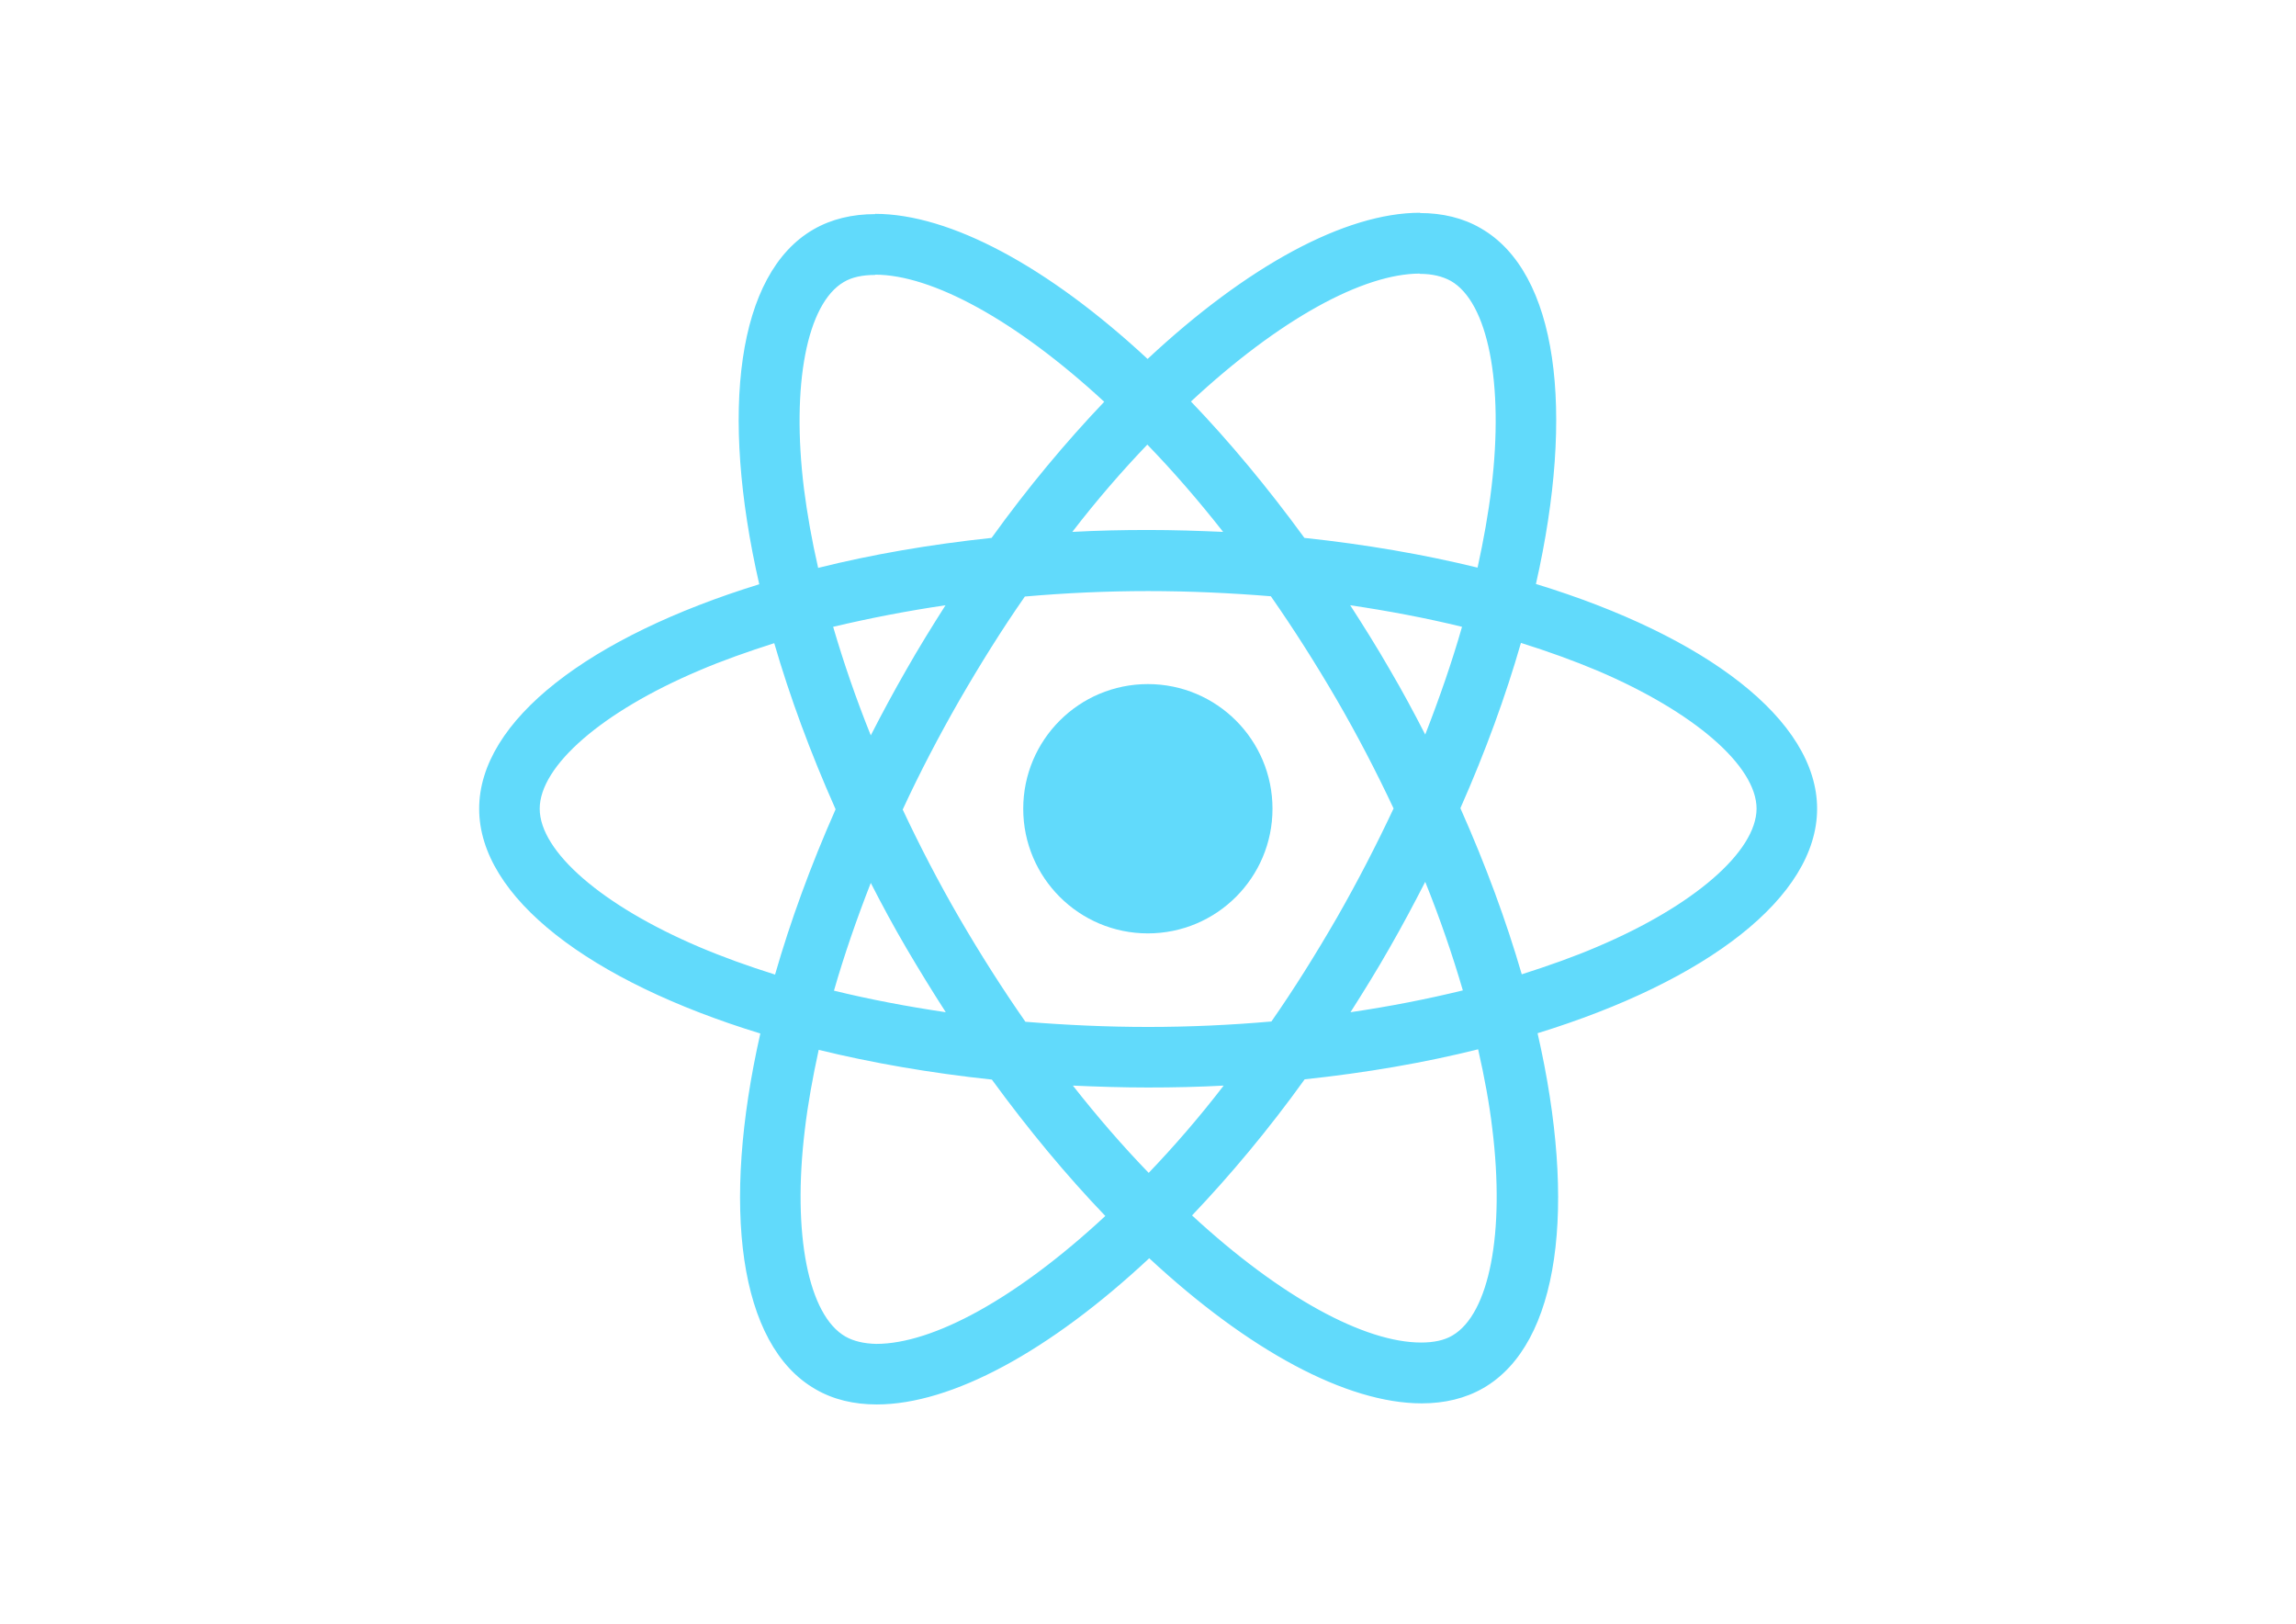
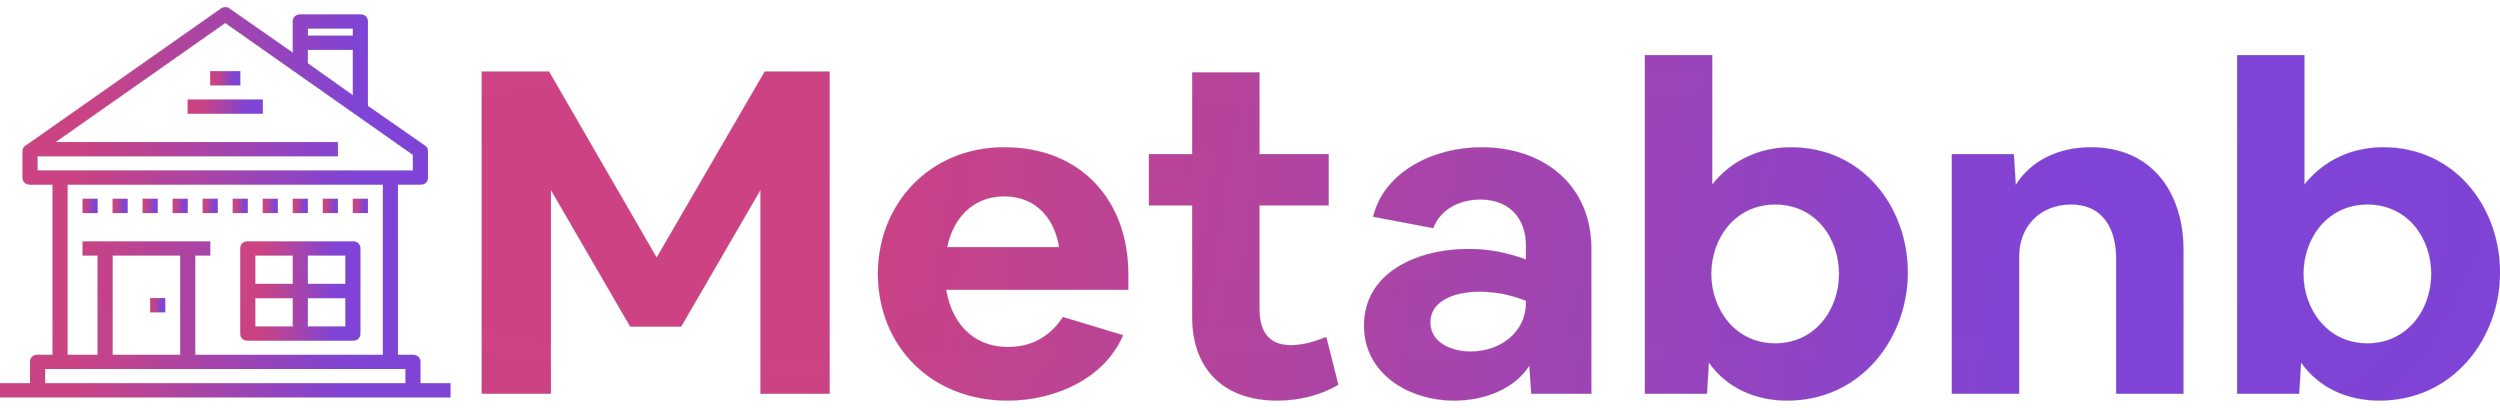
- <svg xmlns="http://www.w3.org/2000/svg" viewBox="0 0 841.9 595.3">
-   <g fill="#61DAFB">
-     <path d="M666.3 296.5c0-32.5-40.7-63.3-103.1-82.4 14.4-63.6 8-114.2-20.2-130.4-6.5-3.8-14.1-5.6-22.4-5.6v22.3c4.6 0 8.3.9 11.4 2.6 13.6 7.8 19.5 37.5 14.9 75.7-1.1 9.4-2.9 19.3-5.1 29.4-19.6-4.8-41-8.5-63.5-10.9-13.5-18.5-27.5-35.3-41.6-50 32.6-30.3 63.2-46.9 84-46.9V78c-27.5 0-63.5 19.6-99.9 53.6-36.4-33.8-72.4-53.2-99.9-53.2v22.3c20.7 0 51.4 16.5 84 46.6-14 14.7-28 31.4-41.3 49.9-22.6 2.4-44 6.1-63.6 11-2.3-10-4-19.7-5.2-29-4.7-38.2 1.1-67.9 14.6-75.8 3-1.8 6.9-2.6 11.5-2.6V78.5c-8.4 0-16 1.8-22.6 5.6-28.1 16.2-34.4 66.7-19.9 130.1-62.2 19.2-102.7 49.9-102.7 82.3 0 32.5 40.7 63.3 103.1 82.4-14.4 63.6-8 114.2 20.2 130.4 6.5 3.8 14.1 5.6 22.5 5.6 27.5 0 63.5-19.6 99.9-53.6 36.4 33.8 72.4 53.2 99.9 53.2 8.4 0 16-1.8 22.6-5.6 28.1-16.2 34.4-66.7 19.9-130.1 62-19.1 102.5-49.9 102.5-82.3zm-130.2-66.7c-3.7 12.9-8.3 26.2-13.5 39.5-4.1-8-8.4-16-13.1-24-4.6-8-9.5-15.8-14.4-23.4 14.2 2.1 27.9 4.7 41 7.9zm-45.8 106.5c-7.8 13.5-15.8 26.3-24.1 38.2-14.9 1.3-30 2-45.2 2-15.1 0-30.2-.7-45-1.9-8.3-11.9-16.4-24.6-24.2-38-7.6-13.1-14.5-26.4-20.8-39.8 6.2-13.4 13.2-26.8 20.7-39.9 7.8-13.5 15.8-26.3 24.1-38.2 14.9-1.3 30-2 45.2-2 15.1 0 30.2.7 45 1.9 8.3 11.9 16.4 24.6 24.2 38 7.6 13.1 14.5 26.4 20.8 39.8-6.3 13.4-13.2 26.8-20.7 39.9zm32.3-13c5.4 13.4 10 26.8 13.8 39.8-13.1 3.2-26.9 5.9-41.2 8 4.9-7.7 9.8-15.6 14.4-23.7 4.6-8 8.9-16.1 13-24.1zM421.2 430c-9.3-9.6-18.6-20.3-27.8-32 9 .4 18.2.7 27.5.7 9.4 0 18.7-.2 27.8-.7-9 11.7-18.3 22.4-27.5 32zm-74.4-58.9c-14.2-2.1-27.9-4.7-41-7.9 3.7-12.9 8.3-26.2 13.5-39.5 4.1 8 8.4 16 13.1 24 4.7 8 9.5 15.8 14.4 23.4zM420.7 163c9.3 9.6 18.6 20.3 27.8 32-9-.4-18.2-.7-27.5-.7-9.4 0-18.7.2-27.8.7 9-11.7 18.3-22.4 27.5-32zm-74 58.9c-4.9 7.7-9.8 15.6-14.4 23.7-4.6 8-8.9 16-13 24-5.4-13.4-10-26.8-13.8-39.8 13.1-3.1 26.9-5.8 41.2-7.9zm-90.5 125.2c-35.4-15.1-58.3-34.9-58.3-50.6 0-15.7 22.9-35.6 58.3-50.6 8.6-3.7 18-7 27.7-10.1 5.7 19.6 13.2 40 22.5 60.9-9.2 20.8-16.6 41.1-22.2 60.6-9.9-3.1-19.3-6.5-28-10.2zM310 490c-13.6-7.8-19.5-37.5-14.9-75.7 1.1-9.4 2.9-19.3 5.1-29.4 19.6 4.8 41 8.5 63.5 10.9 13.5 18.5 27.5 35.3 41.6 50-32.6 30.3-63.2 46.9-84 46.9-4.5-.1-8.3-1-11.3-2.7zm237.2-76.2c4.7 38.2-1.1 67.9-14.6 75.8-3 1.8-6.9 2.6-11.5 2.6-20.7 0-51.4-16.5-84-46.6 14-14.7 28-31.4 41.3-49.9 22.6-2.4 44-6.1 63.6-11 2.3 10.1 4.1 19.8 5.2 29.1zm38.5-66.7c-8.6 3.7-18 7-27.7 10.1-5.7-19.6-13.2-40-22.5-60.9 9.2-20.8 16.6-41.1 22.2-60.6 9.9 3.1 19.3 6.5 28.1 10.2 35.4 15.1 58.3 34.9 58.3 50.6-.1 15.7-23 35.6-58.4 50.6zM320.8 78.4z" />
-     <circle cx="420.9" cy="296.5" r="45.7" />
-     <path d="M520.5 78.1z" />
+ <svg xmlns="http://www.w3.org/2000/svg" width="233" height="38" viewBox="0 0 233 38" fill="none">
+   <g filter="url(#filter0_i_1_269)">
+     <path d="M44.897 6.664V36.699H51.346V17.705L58.736 30.438H63.483L70.873 17.705V36.699H77.322V6.664H71.276L61.199 24.008L51.167 6.664H44.897ZM81.823 25.489C81.823 32.257 86.794 37.333 93.915 37.333C98.349 37.333 102.962 35.261 104.664 31.242L99.066 29.55C97.901 31.326 96.199 32.342 93.96 32.342C90.556 32.342 88.675 29.973 88.183 27.012H105.156V25.531C105.156 18.762 100.812 13.728 93.602 13.728C86.526 13.728 81.823 19.143 81.823 25.489ZM93.602 18.297C96.602 18.297 98.304 20.412 98.707 23.035H88.272C88.81 20.412 90.601 18.297 93.602 18.297ZM107.084 14.363V19.143H111.114V29.55C111.114 34.372 114.025 37.333 119.041 37.333C121.012 37.333 123.027 36.868 124.729 35.853L123.609 31.411C122.534 31.834 121.46 32.172 120.295 32.172C118.101 32.172 117.384 30.692 117.384 28.831V19.143H123.833V14.363H117.384V6.748H111.114V14.363H107.084ZM135.548 37.333C138.235 37.333 141.101 36.318 142.535 34.076L142.714 36.699H148.312V23.162C148.312 17.324 143.968 13.728 138.056 13.728C133.712 13.728 129.009 15.928 127.979 20.201L133.578 21.258C134.249 19.482 136.041 18.593 137.966 18.593C140.698 18.593 142.221 20.37 142.221 22.866V24.177C140.385 23.543 138.817 23.204 136.847 23.204C132.144 23.204 127.128 25.362 127.128 30.353C127.128 34.795 131.249 37.333 135.548 37.333ZM133.309 30.057C133.309 27.815 135.951 27.181 137.877 27.181C138.638 27.181 139.355 27.265 140.116 27.392C140.878 27.561 141.549 27.773 142.221 28.027V28.238C142.221 30.988 139.803 32.765 137.071 32.765C135.324 32.765 133.309 31.961 133.309 30.057ZM153.308 5.141V36.699H159.086L159.265 33.78C160.922 36.149 163.609 37.333 166.565 37.333C173.506 37.333 177.806 31.453 177.806 25.404C177.806 19.355 173.641 13.728 166.923 13.728C163.967 13.728 161.37 14.955 159.578 17.197V5.141H153.308ZM165.445 19.058C169.252 19.058 171.401 22.231 171.401 25.531C171.401 28.873 169.162 32.003 165.445 32.003C161.683 32.003 159.489 28.788 159.489 25.531C159.489 22.189 161.728 19.058 165.445 19.058ZM181.911 14.363V36.699H188.181V23.881C188.181 21.131 190.107 19.058 193.018 19.058C196.108 19.058 197.228 21.47 197.228 24.05V36.699H203.498V23.289C203.498 18.086 200.676 13.728 194.854 13.728C191.988 13.728 189.346 14.87 187.868 17.239L187.689 14.363H181.911ZM208.503 5.141V36.699H214.28L214.459 33.78C216.116 36.149 218.803 37.333 221.759 37.333C228.701 37.333 233 31.453 233 25.404C233 19.355 228.835 13.728 222.117 13.728C219.161 13.728 216.564 14.955 214.772 17.197V5.141H208.503ZM220.639 19.058C224.446 19.058 226.596 22.231 226.596 25.531C226.596 28.873 224.356 32.003 220.639 32.003C216.877 32.003 214.683 28.788 214.683 25.531C214.683 22.189 216.922 19.058 220.639 19.058Z" fill="url(#paint0_linear_1_269)" />
+     <path d="M22.393 6.632H19.593V7.954H22.393V6.632Z" fill="url(#paint1_linear_1_269)" />
+     <path d="M24.492 9.276H17.494V10.598H24.492V9.276Z" fill="url(#paint2_linear_1_269)" />
+     <path d="M9.097 18.53H7.698V19.852H9.097V18.53Z" fill="url(#paint3_linear_1_269)" />
+     <path d="M11.896 18.53H10.497V19.852H11.896V18.53Z" fill="url(#paint4_linear_1_269)" />
+     <path d="M14.695 18.53H13.296V19.852H14.695V18.53Z" fill="url(#paint5_linear_1_269)" />
+     <path d="M17.494 18.53H16.095V19.852H17.494V18.53Z" fill="url(#paint6_linear_1_269)" />
+     <path d="M20.293 18.53H18.894V19.852H20.293V18.53Z" fill="url(#paint7_linear_1_269)" />
+     <path d="M23.092 18.53H21.693V19.852H23.092V18.53Z" fill="url(#paint8_linear_1_269)" />
+     <path d="M25.892 18.53H24.492V19.852H25.892V18.53Z" fill="url(#paint9_linear_1_269)" />
+     <path d="M28.691 18.53H27.291V19.852H28.691V18.53Z" fill="url(#paint10_linear_1_269)" />
+     <path d="M31.49 18.53H30.09V19.852H31.49V18.53Z" fill="url(#paint11_linear_1_269)" />
+     <path d="M34.289 18.53H32.889V19.852H34.289V18.53Z" fill="url(#paint12_linear_1_269)" />
+     <path d="M15.395 27.783H13.995V29.105H15.395V27.783Z" fill="url(#paint13_linear_1_269)" />
+     <path d="M22.393 23.157V31.088C22.393 31.485 22.672 31.749 23.092 31.749H32.889C33.309 31.749 33.589 31.485 33.589 31.088V23.157C33.589 22.76 33.309 22.496 32.889 22.496H23.092C22.672 22.496 22.393 22.761 22.393 23.157ZM23.792 27.784H27.291V30.427H23.792V27.784ZM28.691 30.427V27.784H32.189V30.427H28.691ZM32.189 26.462H28.691V23.818H32.189V26.462ZM27.291 23.818V26.462H23.792V23.818H27.291Z" fill="url(#paint14_linear_1_269)" />
+     <path d="M39.187 35.715V33.732C39.187 33.336 38.907 33.071 38.487 33.071H37.088V17.208H39.187C39.607 17.208 39.887 16.943 39.887 16.547V14.101C39.887 13.903 39.817 13.704 39.607 13.572L34.289 9.871V2.005C34.289 1.609 34.009 1.344 33.589 1.344H27.991C27.571 1.344 27.291 1.609 27.291 2.005V4.913L21.413 0.815C21.133 0.617 20.853 0.617 20.573 0.815L2.869 13.242H2.799V13.308L2.379 13.572C2.169 13.704 2.099 13.903 2.099 14.101V16.547C2.099 16.943 2.379 17.208 2.799 17.208H4.898V33.071H3.499C3.079 33.071 2.799 33.336 2.799 33.732V35.715H0V37.037H3.499H38.487H41.986V35.715H39.187ZM32.889 2.666V3.327H28.691V2.666H32.889ZM28.691 4.649H32.889V8.879L28.691 5.905V4.649ZM3.499 14.564H31.49V13.242H5.178L20.993 2.138L38.487 14.432V15.886H36.388H5.598H3.499V14.564ZM6.298 17.208H35.688V33.071H18.194V23.818H19.593V22.496H17.494H9.797H7.697V23.818H9.097V33.071H6.298V17.208ZM10.496 23.818H16.794V33.071H10.496V23.818ZM4.199 35.715V34.393H5.598H9.797H17.494H36.388H37.788V35.715H4.199Z" fill="url(#paint15_linear_1_269)" />
  </g>
+   <defs>
+     <filter id="filter0_i_1_269" x="0" y="0.667" width="237" height="40.667" filterUnits="userSpaceOnUse" color-interpolation-filters="sRGB">
+       <feFlood flood-opacity="0" result="BackgroundImageFix" />
+       <feBlend mode="normal" in="SourceGraphic" in2="BackgroundImageFix" result="shape" />
+       <feColorMatrix in="SourceAlpha" type="matrix" values="0 0 0 0 0 0 0 0 0 0 0 0 0 0 0 0 0 0 127 0" result="hardAlpha" />
+       <feOffset dx="4" dy="4" />
+       <feGaussianBlur stdDeviation="22" />
+       <feComposite in2="hardAlpha" operator="arithmetic" k2="-1" k3="1" />
+       <feColorMatrix type="matrix" values="0 0 0 0 0.376 0 0 0 0 0.376 0 0 0 0 0.376 0 0 0 0.15 0" />
+       <feBlend mode="normal" in2="shape" result="effect1_innerShadow_1_269" />
+     </filter>
+     <linearGradient id="paint0_linear_1_269" x1="79.587" y1="8.575" x2="192.672" y2="25.566" gradientUnits="userSpaceOnUse">
+       <stop stop-color="#DC3E88" />
+       <stop offset="0.419" stop-color="#B840AE" />
+       <stop offset="1" stop-color="#843FE8" />
+     </linearGradient>
+     <linearGradient id="paint1_linear_1_269" x1="20.11" y1="6.773" x2="21.825" y2="6.867" gradientUnits="userSpaceOnUse">
+       <stop stop-color="#DC3E88" />
+       <stop offset="0.419" stop-color="#B840AE" />
+       <stop offset="1" stop-color="#843FE8" />
+     </linearGradient>
+     <linearGradient id="paint2_linear_1_269" x1="18.785" y1="9.417" x2="23.008" y2="9.992" gradientUnits="userSpaceOnUse">
+       <stop stop-color="#DC3E88" />
+       <stop offset="0.419" stop-color="#B840AE" />
+       <stop offset="1" stop-color="#843FE8" />
+     </linearGradient>
+     <linearGradient id="paint3_linear_1_269" x1="7.956" y1="18.671" x2="8.815" y2="18.694" gradientUnits="userSpaceOnUse">
+       <stop stop-color="#DC3E88" />
+       <stop offset="0.419" stop-color="#B840AE" />
+       <stop offset="1" stop-color="#843FE8" />
+     </linearGradient>
+     <linearGradient id="paint4_linear_1_269" x1="10.755" y1="18.671" x2="11.614" y2="18.694" gradientUnits="userSpaceOnUse">
+       <stop stop-color="#DC3E88" />
+       <stop offset="0.419" stop-color="#B840AE" />
+       <stop offset="1" stop-color="#843FE8" />
+     </linearGradient>
+     <linearGradient id="paint5_linear_1_269" x1="13.554" y1="18.671" x2="14.414" y2="18.694" gradientUnits="userSpaceOnUse">
+       <stop stop-color="#DC3E88" />
+       <stop offset="0.419" stop-color="#B840AE" />
+       <stop offset="1" stop-color="#843FE8" />
+     </linearGradient>
+     <linearGradient id="paint6_linear_1_269" x1="16.353" y1="18.671" x2="17.213" y2="18.694" gradientUnits="userSpaceOnUse">
+       <stop stop-color="#DC3E88" />
+       <stop offset="0.419" stop-color="#B840AE" />
+       <stop offset="1" stop-color="#843FE8" />
+     </linearGradient>
+     <linearGradient id="paint7_linear_1_269" x1="19.152" y1="18.671" x2="20.012" y2="18.694" gradientUnits="userSpaceOnUse">
+       <stop stop-color="#DC3E88" />
+       <stop offset="0.419" stop-color="#B840AE" />
+       <stop offset="1" stop-color="#843FE8" />
+     </linearGradient>
+     <linearGradient id="paint8_linear_1_269" x1="21.951" y1="18.671" x2="22.811" y2="18.694" gradientUnits="userSpaceOnUse">
+       <stop stop-color="#DC3E88" />
+       <stop offset="0.419" stop-color="#B840AE" />
+       <stop offset="1" stop-color="#843FE8" />
+     </linearGradient>
+     <linearGradient id="paint9_linear_1_269" x1="24.75" y1="18.671" x2="25.61" y2="18.694" gradientUnits="userSpaceOnUse">
+       <stop stop-color="#DC3E88" />
+       <stop offset="0.419" stop-color="#B840AE" />
+       <stop offset="1" stop-color="#843FE8" />
+     </linearGradient>
+     <linearGradient id="paint10_linear_1_269" x1="27.549" y1="18.671" x2="28.409" y2="18.694" gradientUnits="userSpaceOnUse">
+       <stop stop-color="#DC3E88" />
+       <stop offset="0.419" stop-color="#B840AE" />
+       <stop offset="1" stop-color="#843FE8" />
+     </linearGradient>
+     <linearGradient id="paint11_linear_1_269" x1="30.348" y1="18.671" x2="31.208" y2="18.694" gradientUnits="userSpaceOnUse">
+       <stop stop-color="#DC3E88" />
+       <stop offset="0.419" stop-color="#B840AE" />
+       <stop offset="1" stop-color="#843FE8" />
+     </linearGradient>
+     <linearGradient id="paint12_linear_1_269" x1="33.147" y1="18.671" x2="34.007" y2="18.694" gradientUnits="userSpaceOnUse">
+       <stop stop-color="#DC3E88" />
+       <stop offset="0.419" stop-color="#B840AE" />
+       <stop offset="1" stop-color="#843FE8" />
+     </linearGradient>
+     <linearGradient id="paint13_linear_1_269" x1="14.254" y1="27.924" x2="15.113" y2="27.948" gradientUnits="userSpaceOnUse">
+       <stop stop-color="#DC3E88" />
+       <stop offset="0.419" stop-color="#B840AE" />
+       <stop offset="1" stop-color="#843FE8" />
+     </linearGradient>
+     <linearGradient id="paint14_linear_1_269" x1="24.457" y1="23.483" x2="31.334" y2="23.697" gradientUnits="userSpaceOnUse">
+       <stop stop-color="#DC3E88" />
+       <stop offset="0.419" stop-color="#B840AE" />
+       <stop offset="1" stop-color="#843FE8" />
+     </linearGradient>
+     <linearGradient id="paint15_linear_1_269" x1="7.743" y1="4.546" x2="33.532" y2="5.312" gradientUnits="userSpaceOnUse">
+       <stop stop-color="#DC3E88" />
+       <stop offset="0.419" stop-color="#B840AE" />
+       <stop offset="1" stop-color="#843FE8" />
+     </linearGradient>
+   </defs>
</svg>
